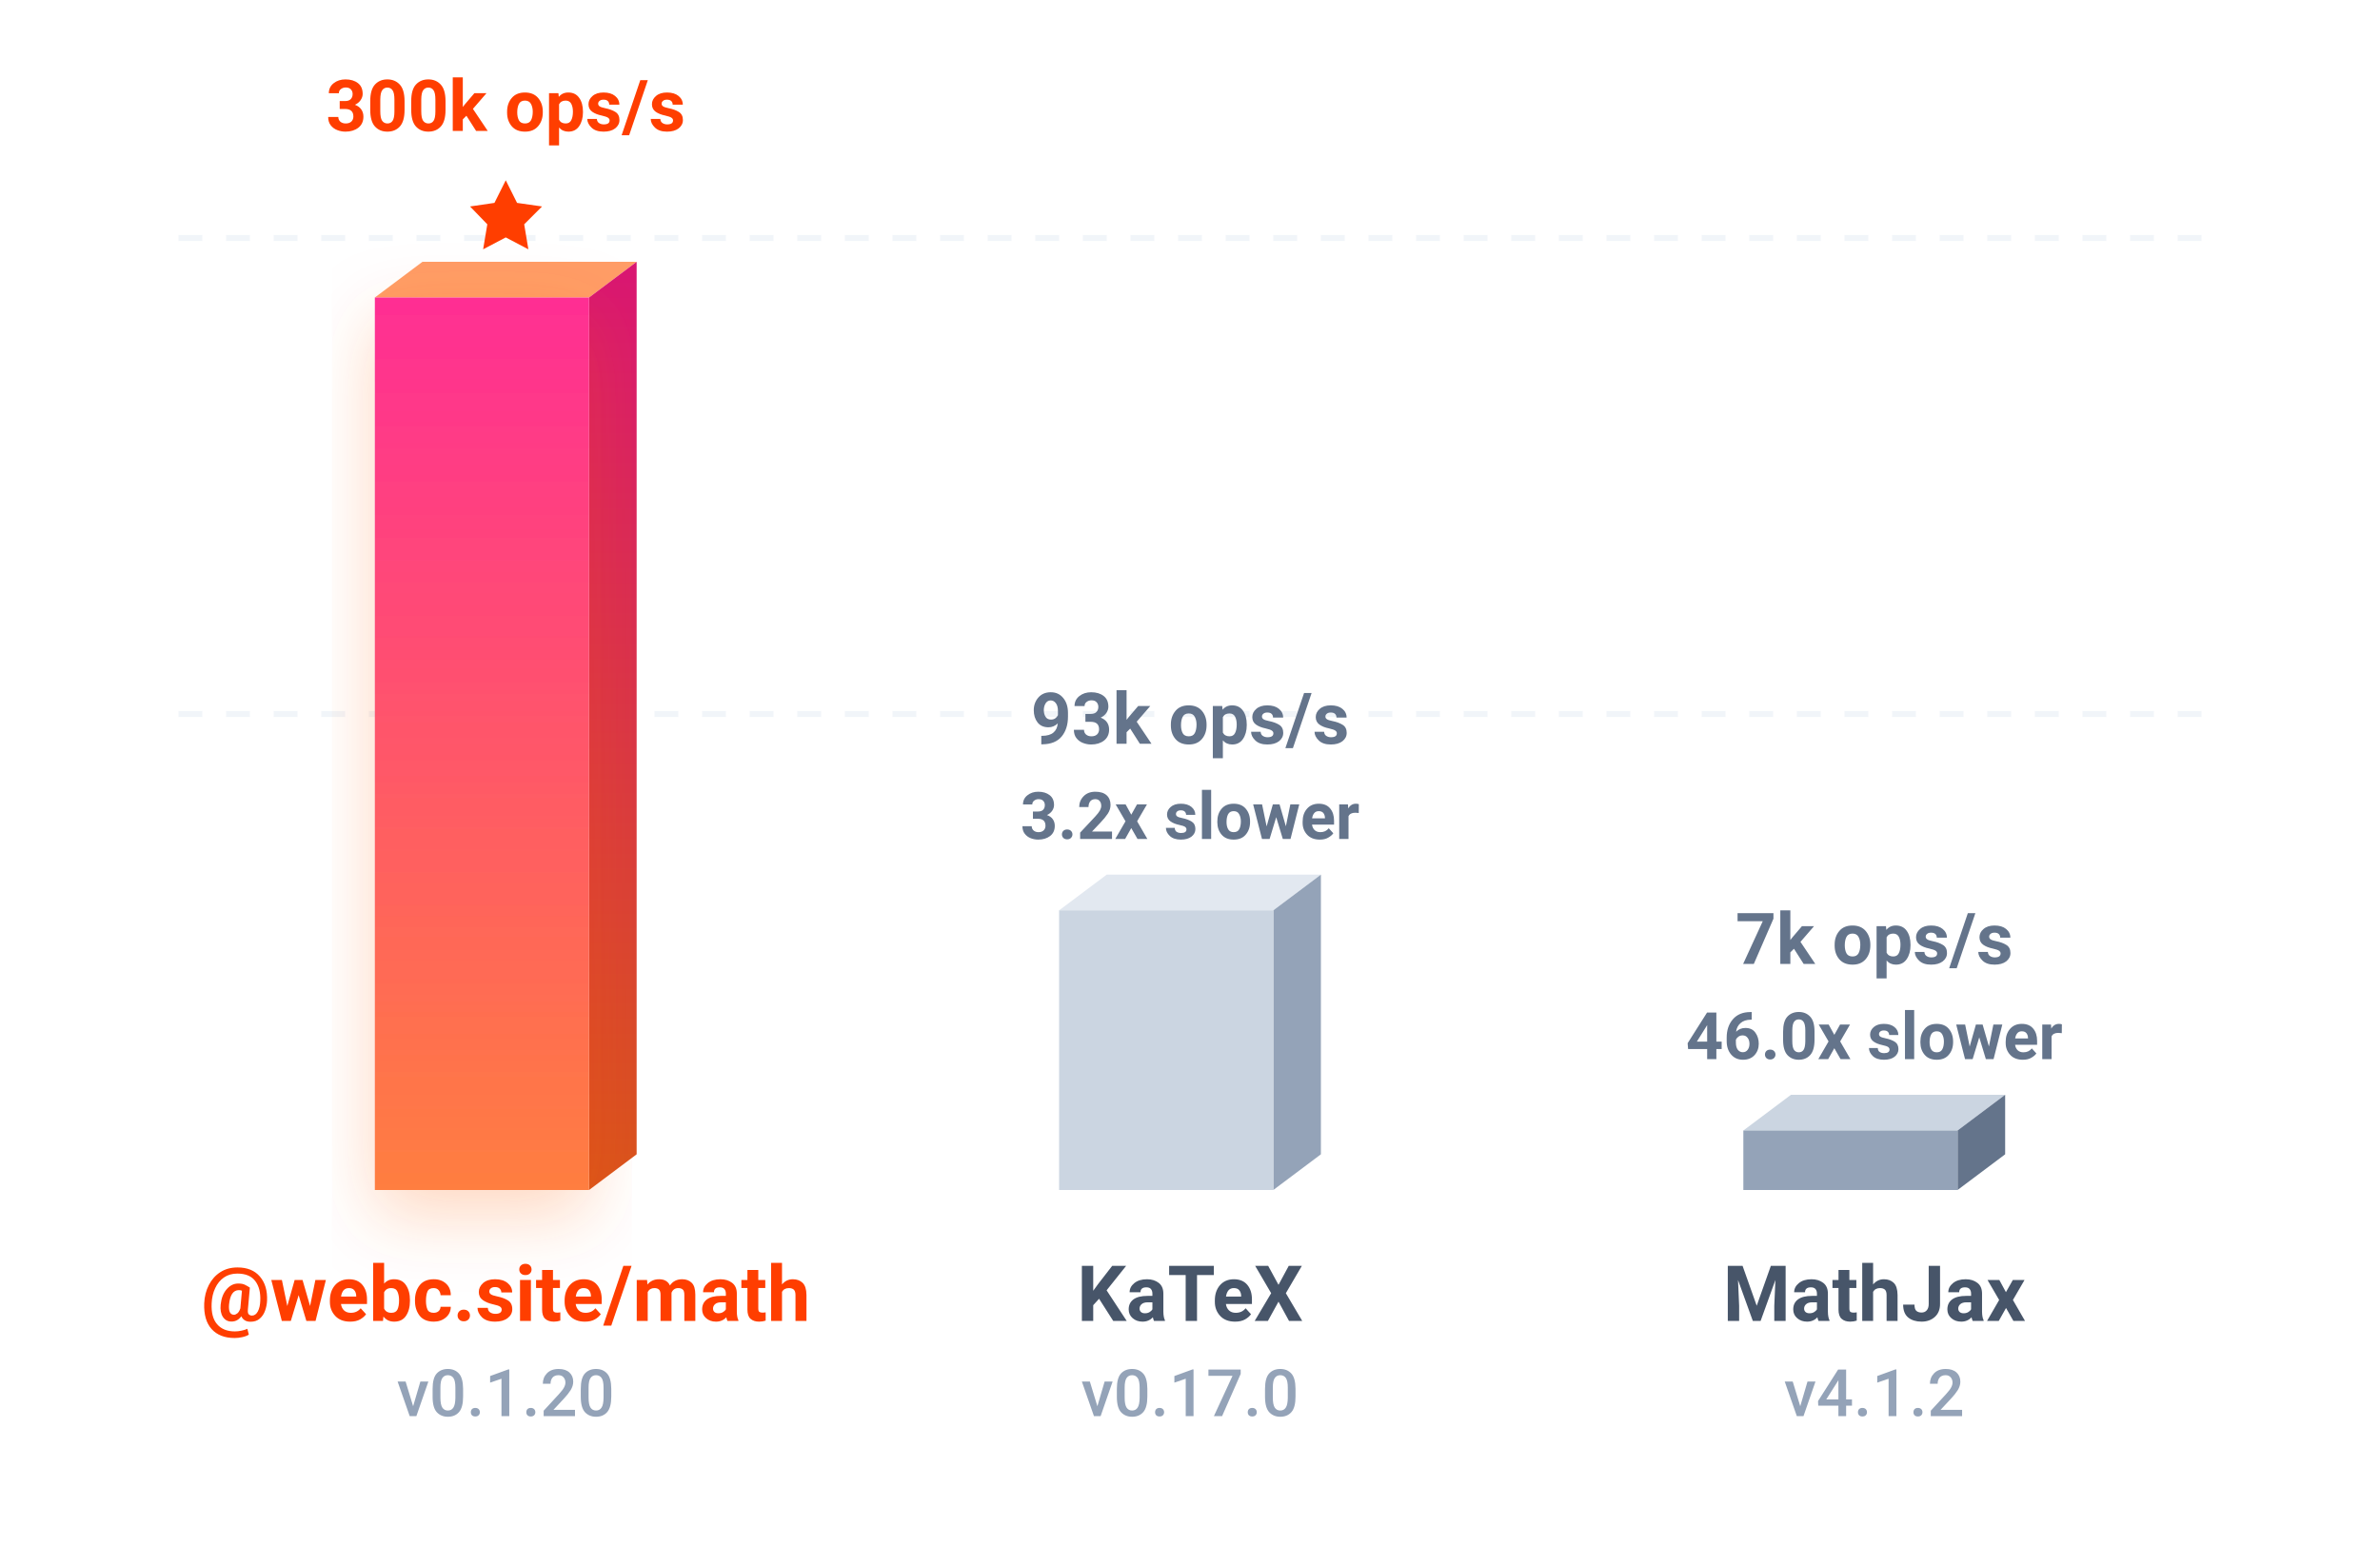
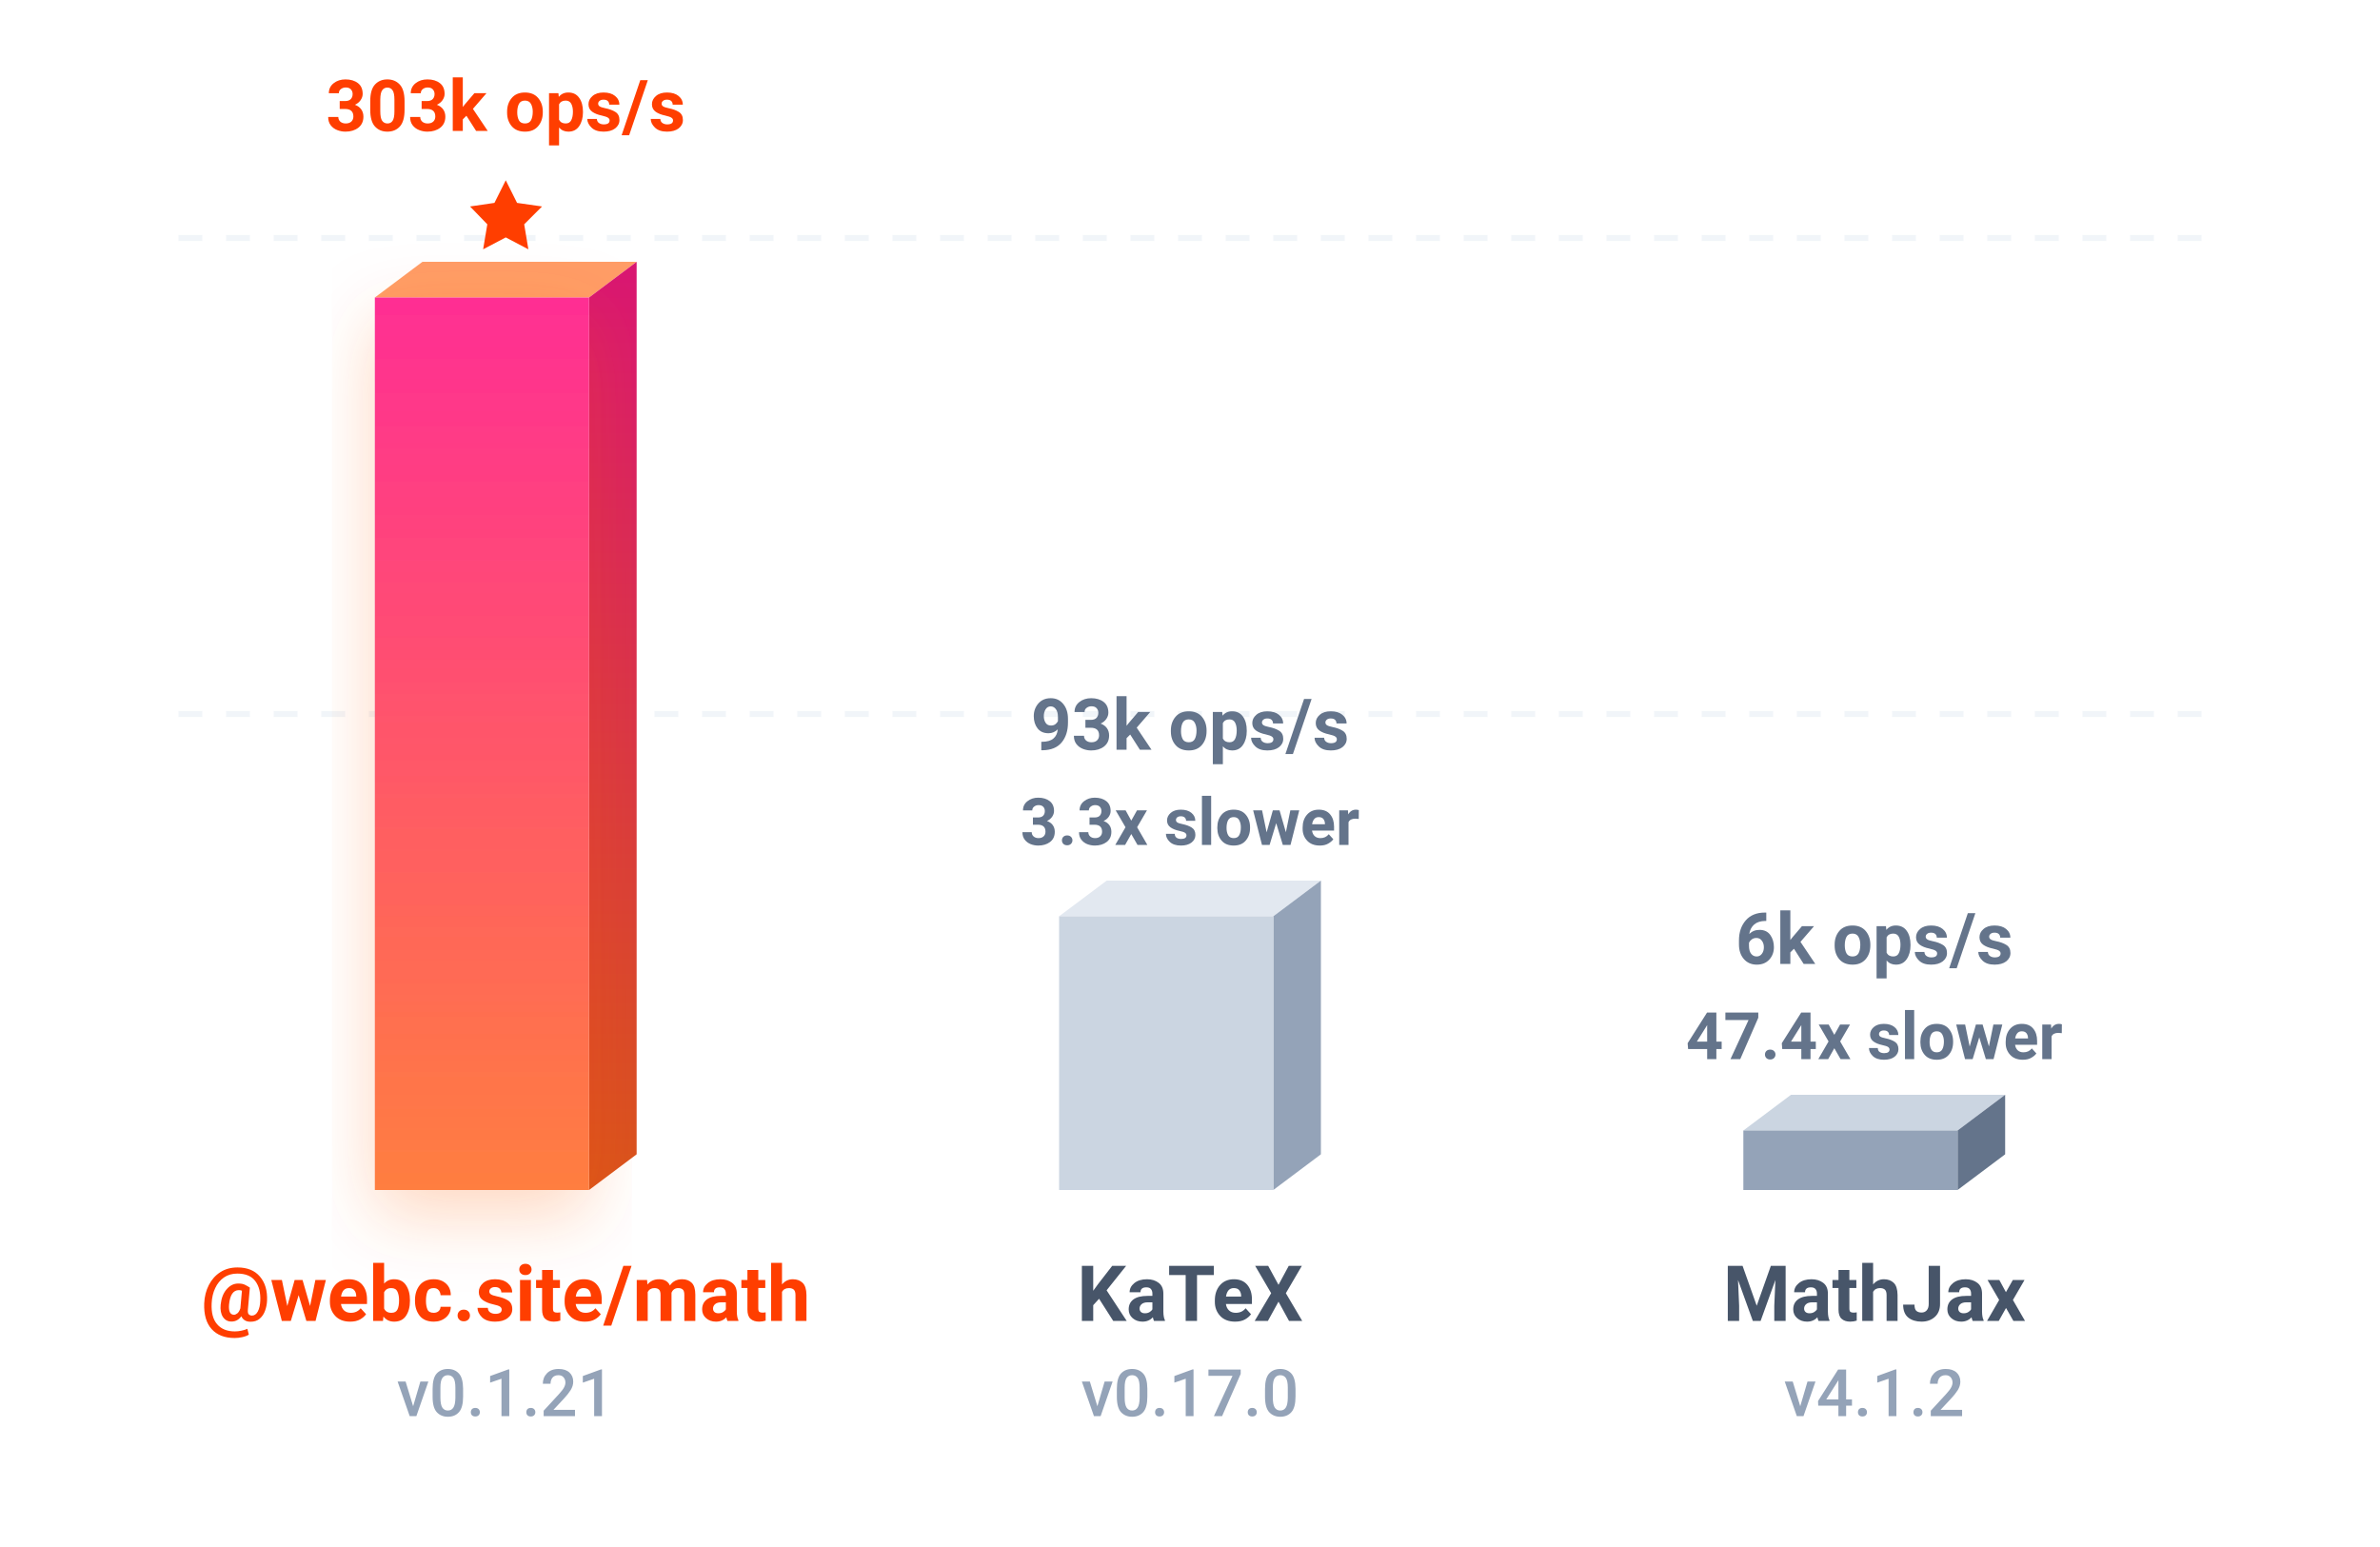
<svg xmlns="http://www.w3.org/2000/svg" viewBox="0 0 400 260">
  <defs>
    <linearGradient id="b" x1="0%" x2="0%" y1="100%" y2="0%">
      <stop offset="0%" stop-color="#ff7e40" />
      <stop offset="100%" stop-color="#ff2e93" />
    </linearGradient>
    <linearGradient id="a" x1="0%" x2="0%" y1="100%" y2="0%">
      <stop offset="0%" stop-color="#d9541a" />
      <stop offset="100%" stop-color="#d91672" />
    </linearGradient>
    <filter id="c" width="140%" height="140%" x="-20%" y="-20%">
      <feDropShadow dx="0" dy="4" flood-color="#ff5e00" flood-opacity=".25" stdDeviation="6" />
    </filter>
  </defs>
  <path stroke="#f1f5f9" stroke-dasharray="4,4" d="M30 40h340M30 120h340" />
  <path fill="#ff9d66" d="m63 50 8-6h36l-8 6z" />
  <path fill="url(#a)" d="m99 50 8-6v150l-8 6z" />
  <path fill="url(#b)" d="M63 50h36v150H63z" filter="url(#c)" />
  <path fill="#ff3e00" d="m85 30.3 1.9 3.8 4.2.6-3 3 .7 4.2-3.8-2-3.8 2 .7-4.2-2.9-3 4.1-.6Z" />
-   <text x="85" y="22" fill="#ff3e00" font-family="-apple-system, BlinkMacSystemFont, 'Segoe UI', Roboto, sans-serif" font-size="12" font-weight="700" text-anchor="middle">300k ops/s</text>
+   <text x="85" y="22" fill="#ff3e00" font-family="-apple-system, BlinkMacSystemFont, 'Segoe UI', Roboto, sans-serif" font-size="12" font-weight="700" text-anchor="middle">303k ops/s</text>
  <text x="85" y="222" fill="#ff3e00" font-family="-apple-system, BlinkMacSystemFont, 'Segoe UI', Roboto, sans-serif" font-size="13" font-weight="700" text-anchor="middle">@webc.site/math</text>
-   <text x="85" y="238" fill="#94a3b8" font-family="-apple-system, BlinkMacSystemFont, 'Segoe UI', Roboto, sans-serif" font-size="11" font-weight="500" text-anchor="middle">v0.1.20</text>
-   <path fill="#e2e8f0" d="m178 153 8-6h36l-8 6z" />
-   <path fill="#94a3b8" d="m214 153 8-6v47l-8 6z" />
-   <path fill="#cbd5e1" d="M178 153h36v47h-36z" />
-   <text x="200" y="141" fill="#64748b" font-family="-apple-system, BlinkMacSystemFont, 'Segoe UI', Roboto, sans-serif" font-size="11" font-weight="700" text-anchor="middle">3.2x slower</text>
-   <text x="200" y="125" fill="#64748b" font-family="-apple-system, BlinkMacSystemFont, 'Segoe UI', Roboto, sans-serif" font-size="12" font-weight="600" text-anchor="middle">93k ops/s</text>
+   <text x="85" y="238" fill="#94a3b8" font-family="-apple-system, BlinkMacSystemFont, 'Segoe UI', Roboto, sans-serif" font-size="11" font-weight="500" text-anchor="middle">v0.1.21</text>
+   <path fill="#e2e8f0" d="m178 154 8-6h36l-8 6z" />
+   <path fill="#94a3b8" d="m214 154 8-6v46l-8 6z" />
+   <path fill="#cbd5e1" d="M178 154h36v46h-36z" />
+   <text x="200" y="142" fill="#64748b" font-family="-apple-system, BlinkMacSystemFont, 'Segoe UI', Roboto, sans-serif" font-size="11" font-weight="700" text-anchor="middle">3.3x slower</text>
+   <text x="200" y="126" fill="#64748b" font-family="-apple-system, BlinkMacSystemFont, 'Segoe UI', Roboto, sans-serif" font-size="12" font-weight="600" text-anchor="middle">93k ops/s</text>
  <text x="200" y="222" fill="#475569" font-family="-apple-system, BlinkMacSystemFont, 'Segoe UI', Roboto, sans-serif" font-size="13" font-weight="600" text-anchor="middle">KaTeX</text>
  <text x="200" y="238" fill="#94a3b8" font-family="-apple-system, BlinkMacSystemFont, 'Segoe UI', Roboto, sans-serif" font-size="11" font-weight="500" text-anchor="middle">v0.17.0</text>
  <path fill="#cbd5e1" d="m293 190 8-6h36l-8 6z" />
  <path fill="#64748b" d="m329 190 8-6v10l-8 6z" />
  <path fill="#94a3b8" d="M293 190h36v10h-36z" />
-   <text x="315" y="178" fill="#64748b" font-family="-apple-system, BlinkMacSystemFont, 'Segoe UI', Roboto, sans-serif" font-size="11" font-weight="700" text-anchor="middle">46.0x slower</text>
-   <text x="315" y="162" fill="#64748b" font-family="-apple-system, BlinkMacSystemFont, 'Segoe UI', Roboto, sans-serif" font-size="12" font-weight="600" text-anchor="middle">7k ops/s</text>
+   <text x="315" y="178" fill="#64748b" font-family="-apple-system, BlinkMacSystemFont, 'Segoe UI', Roboto, sans-serif" font-size="11" font-weight="700" text-anchor="middle">47.4x slower</text>
+   <text x="315" y="162" fill="#64748b" font-family="-apple-system, BlinkMacSystemFont, 'Segoe UI', Roboto, sans-serif" font-size="12" font-weight="600" text-anchor="middle">6k ops/s</text>
  <text x="315" y="222" fill="#475569" font-family="-apple-system, BlinkMacSystemFont, 'Segoe UI', Roboto, sans-serif" font-size="13" font-weight="600" text-anchor="middle">MathJax</text>
  <text x="315" y="238" fill="#94a3b8" font-family="-apple-system, BlinkMacSystemFont, 'Segoe UI', Roboto, sans-serif" font-size="11" font-weight="500" text-anchor="middle">v4.1.2</text>
</svg>
